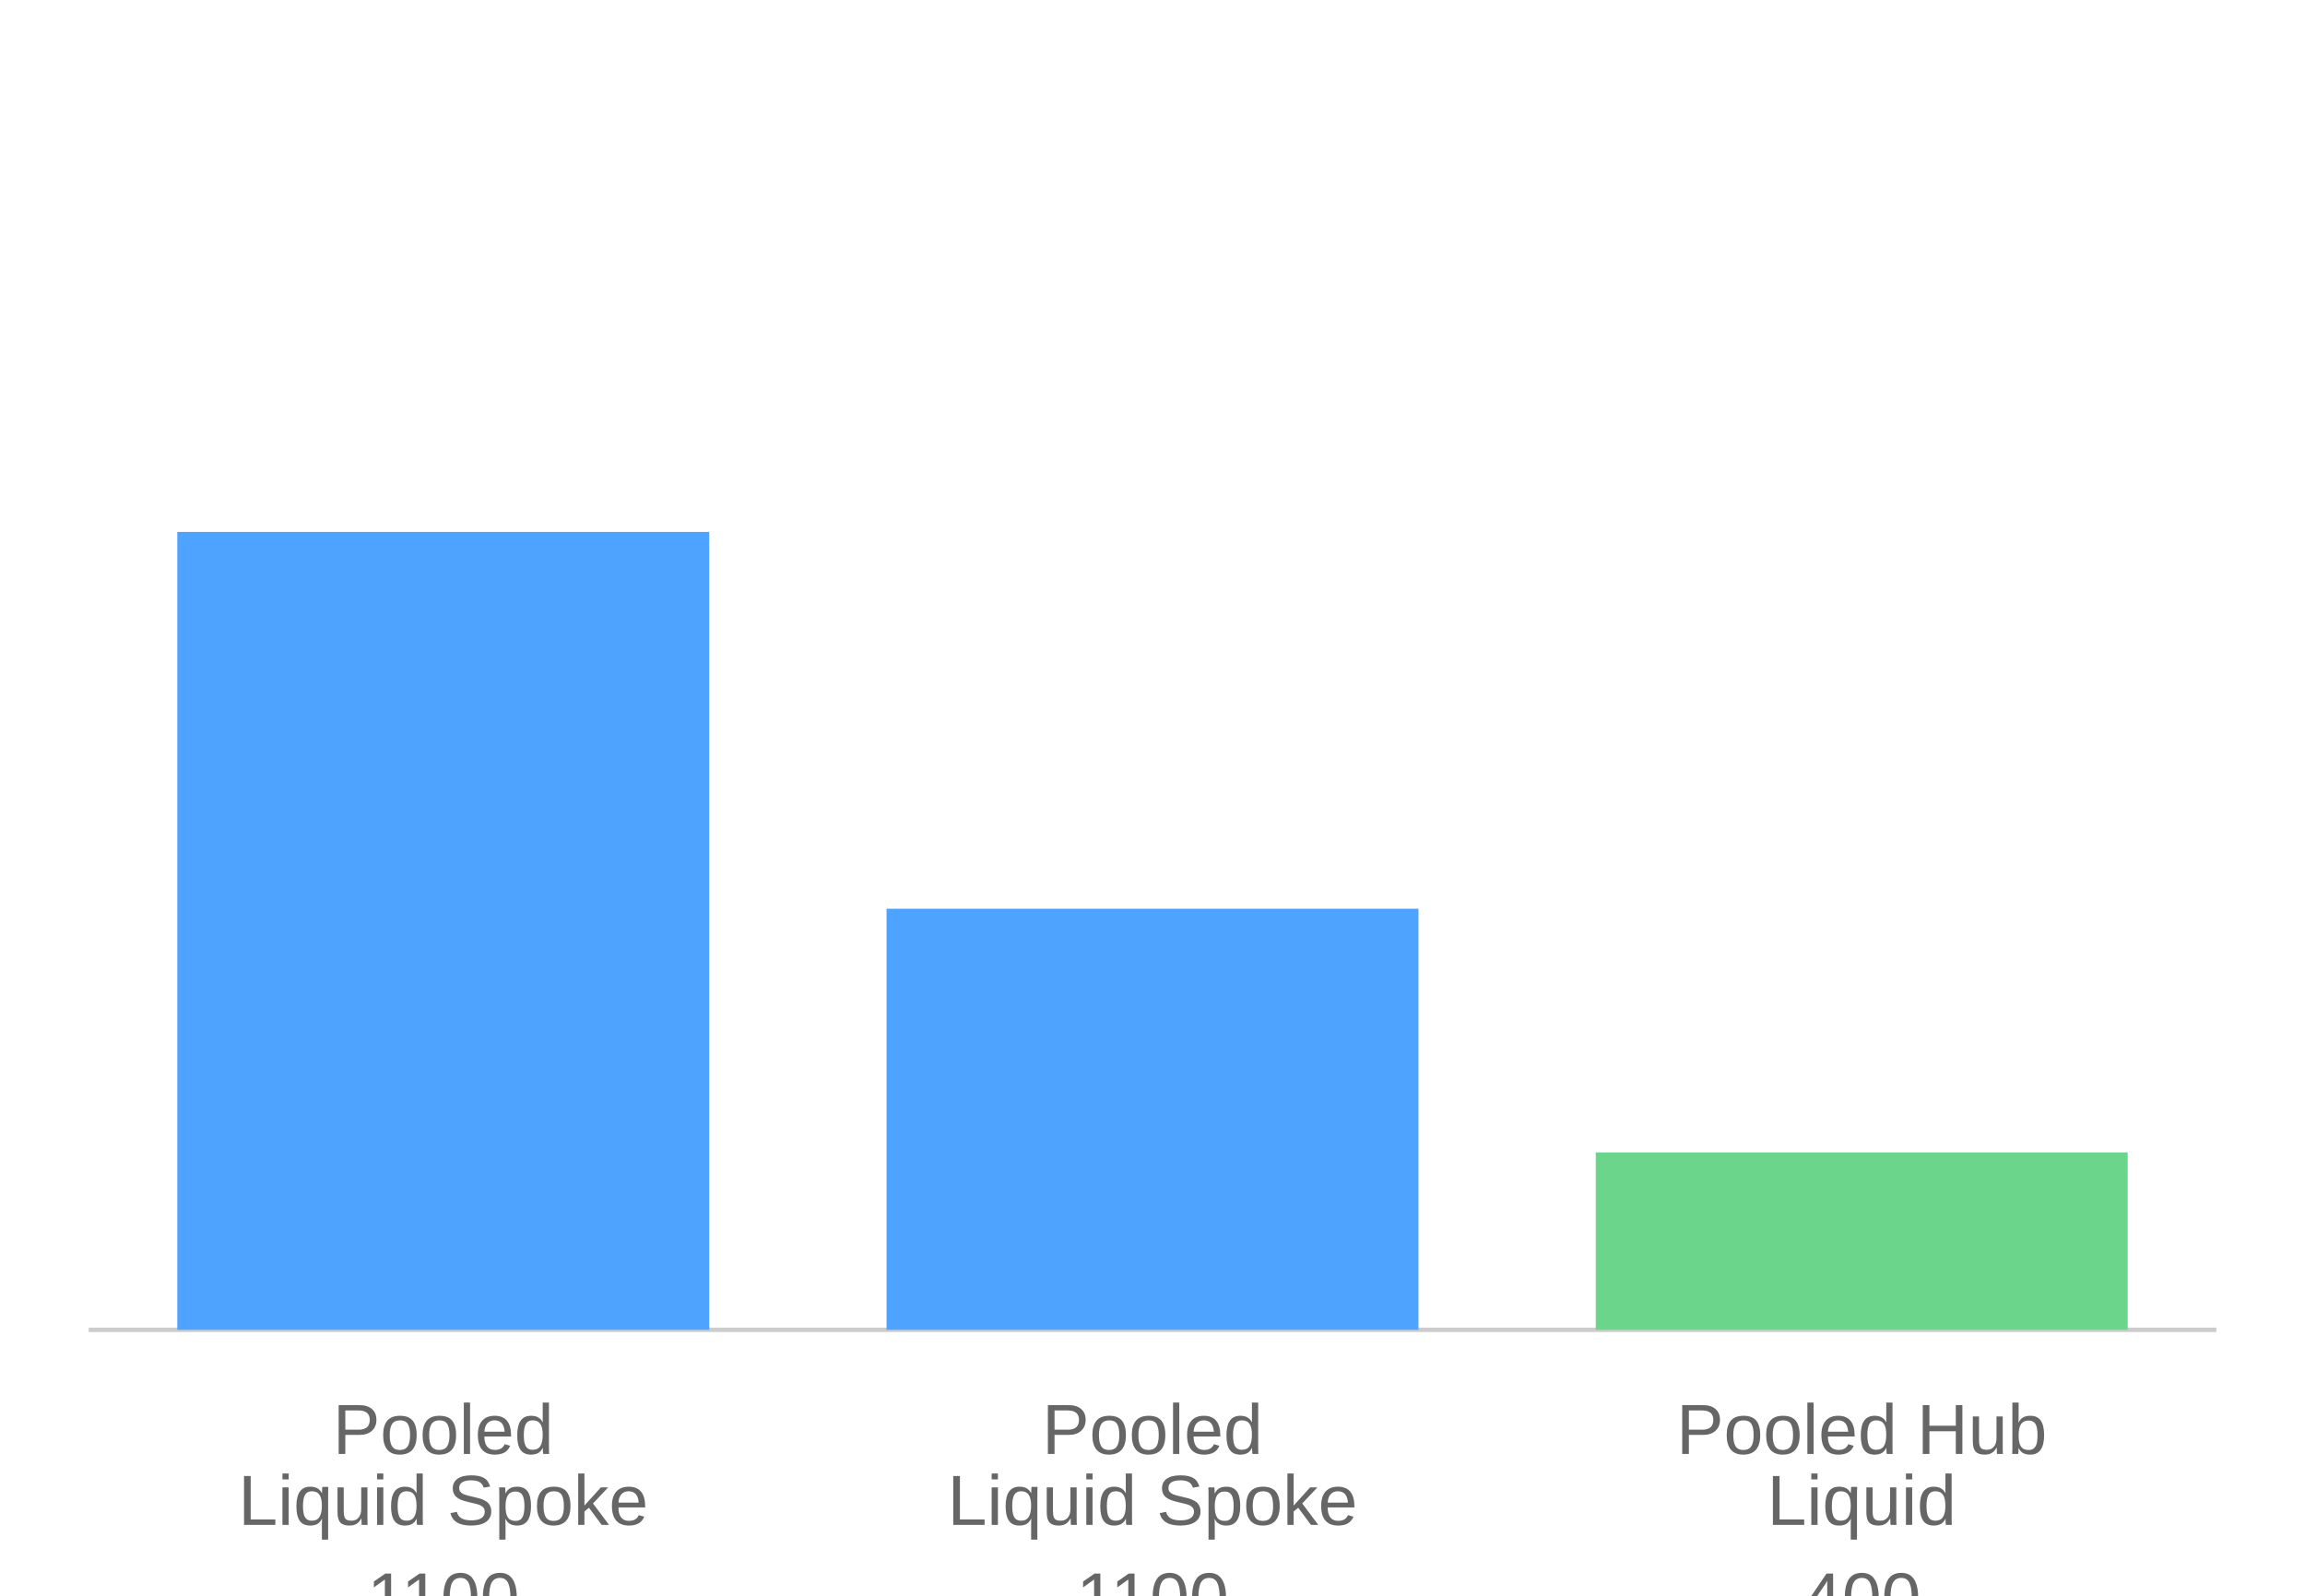
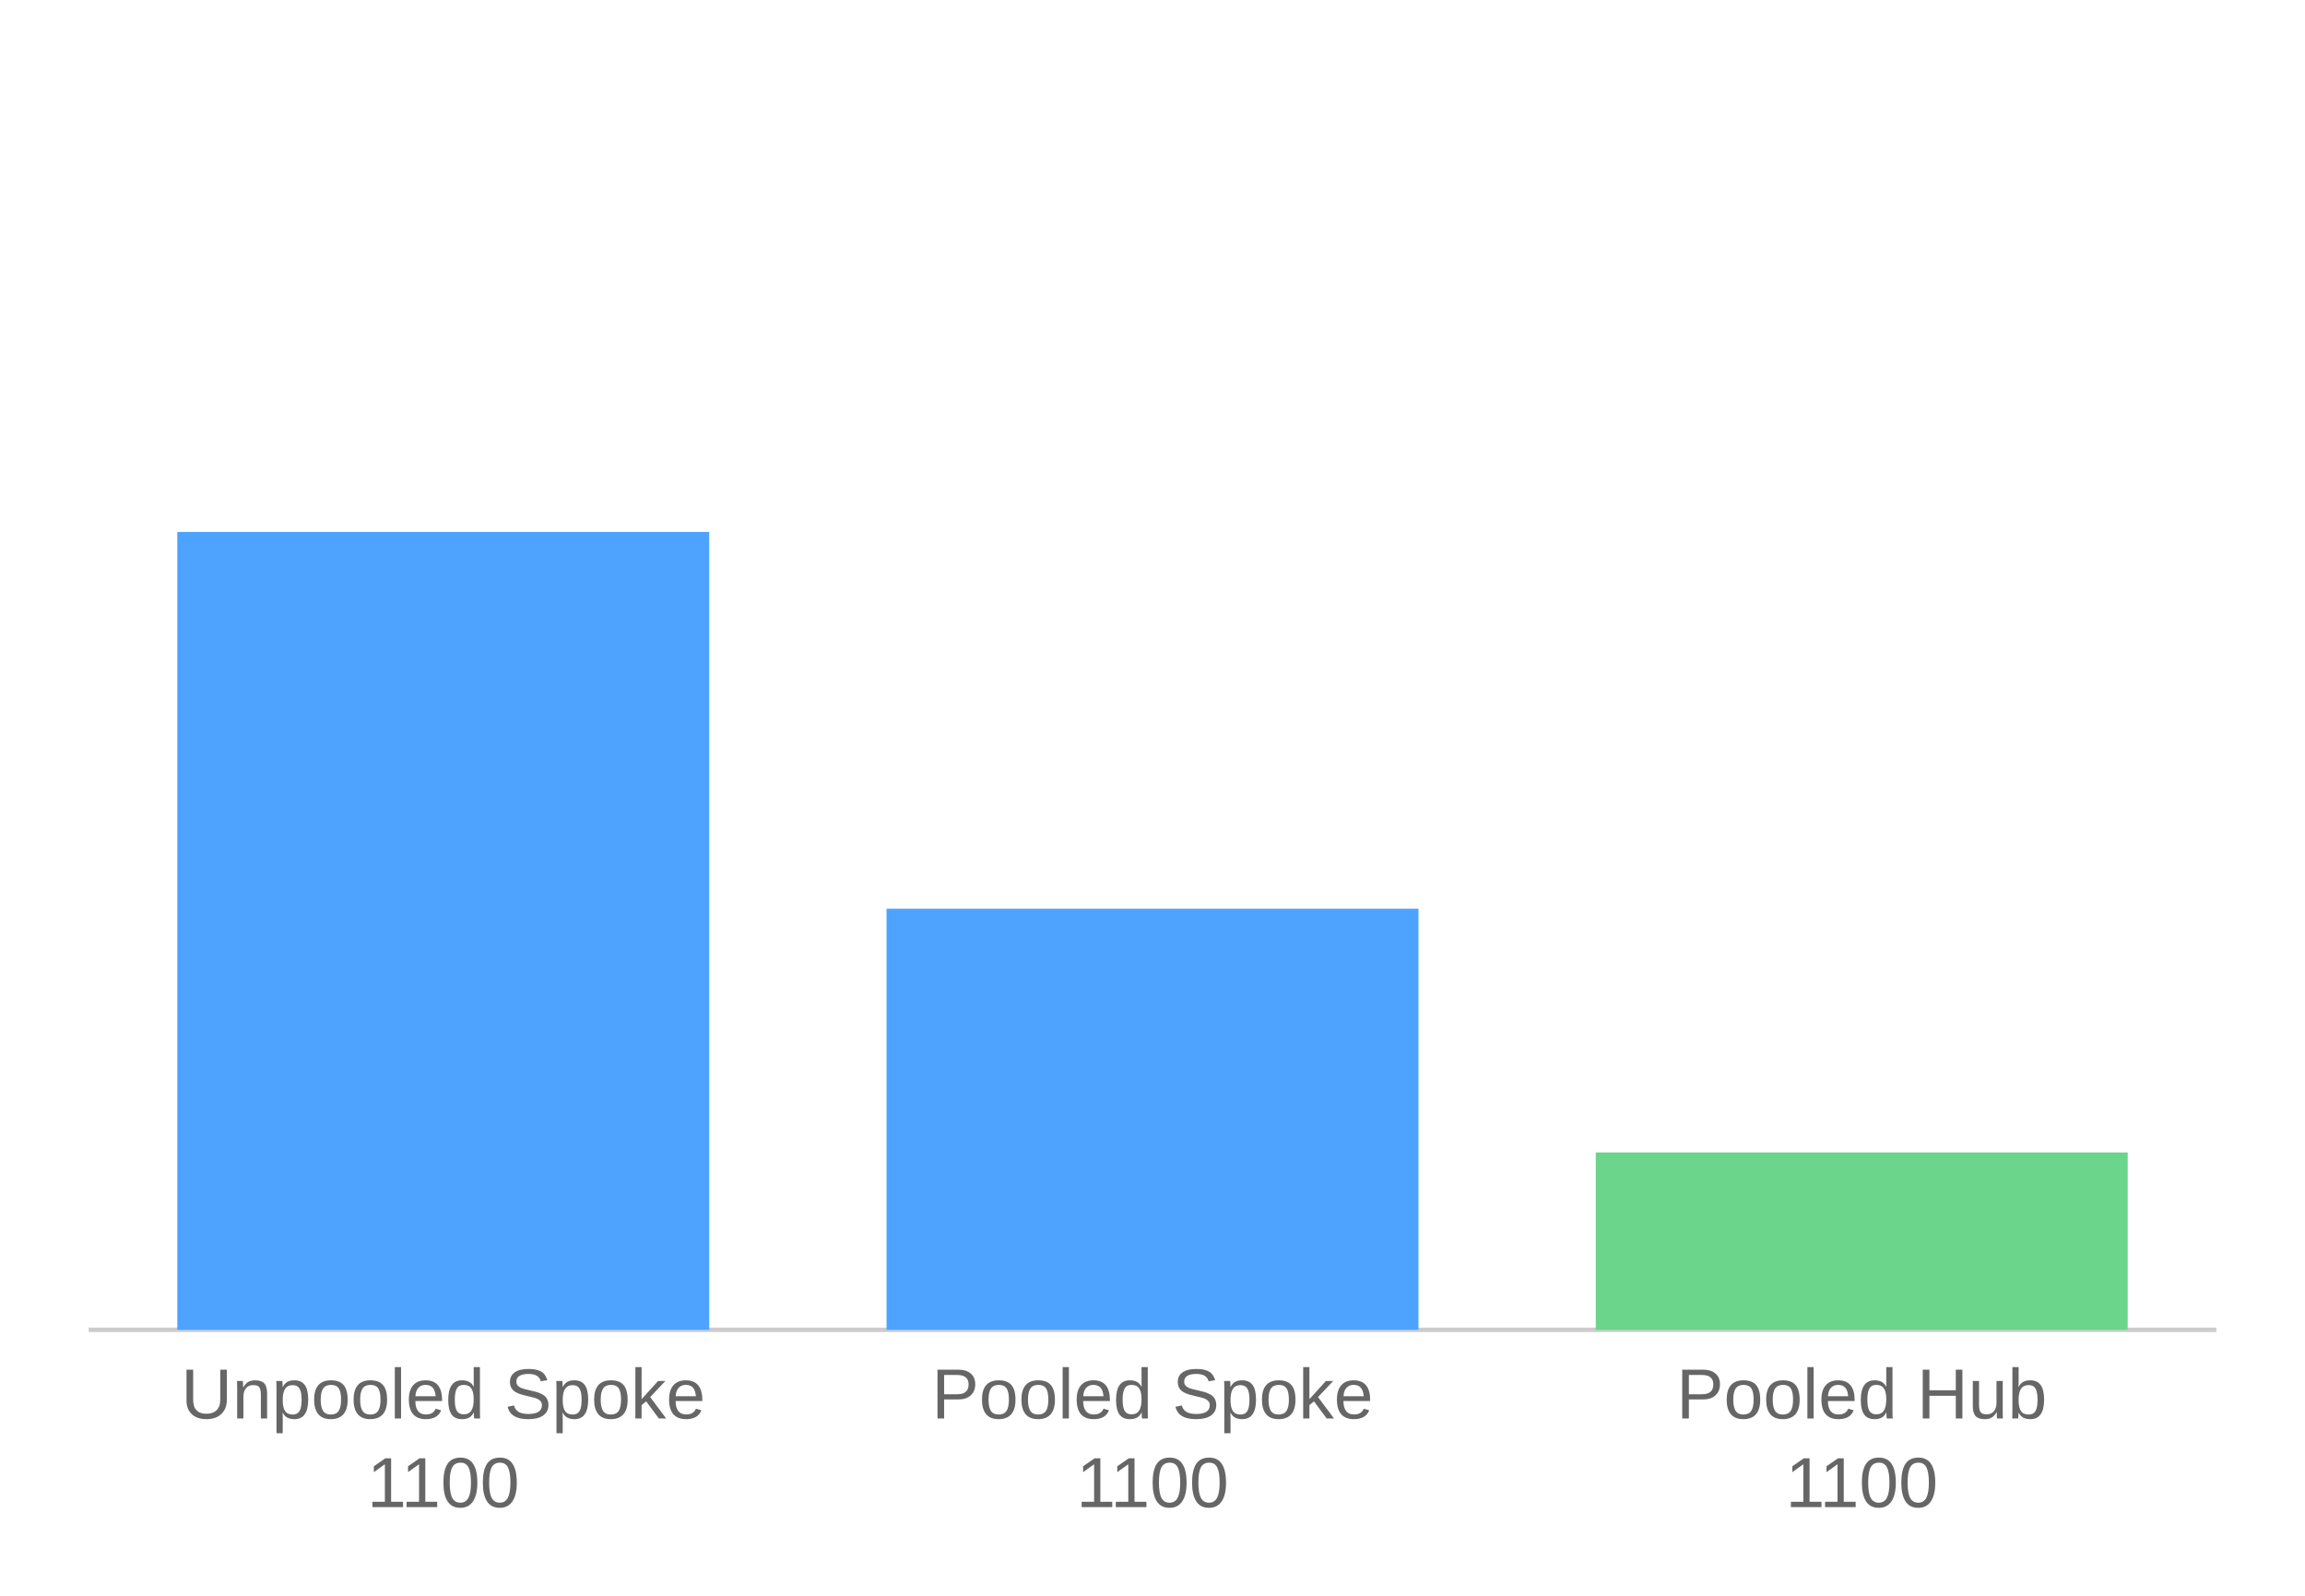
<svg xmlns="http://www.w3.org/2000/svg" width="520" height="360" viewBox="0 0 520 360">
  <style>
    .label, .amount {
      font-size: 16px;
      fill: #666;
      text-anchor: middle;
      font-family: system-ui, Arial, sans-serif;
    }

    .axis {
      stroke: #ccc;
      stroke-width: 1;
    }

    /* bar colors */
    .bar-blue {
      fill: #4da3ff;
    }

    .bar-green {
      fill: #6ad58b;
    }
  </style>
  <line class="axis" x1="20" y1="300" x2="500" y2="300" />
  <defs>
    <symbol id="bar-shape" overflow="visible">
      <rect x="0" y="0" width="120" height="1" />
    </symbol>
    <symbol id="legend-block">
      <text class="label" x="60" y="20">Pooled</text>
      <text class="label" x="60" y="36">Liquid Spoke</text>
      <text class="amount" x="60" y="58">1100</text>
    </symbol>
    <symbol id="legend-block-hub">
      <text class="label" x="60" y="20">Pooled Hub</text>
      <text class="label" x="60" y="36">Liquid</text>
      <text class="amount" x="60" y="58">400</text>
    </symbol>
  </defs>
  <g transform="translate(40 300)">
    <g transform="scale(1,-1)">
      <use href="#bar-shape" class="bar-blue" transform="scale(1,180)" />
    </g>
-     <use href="#legend-block" y="8" />
+     <text class="label" x="60" y="20">Unpooled Spoke</text>
+     <text class="amount" x="60" y="40">1100</text>
  </g>
  <g transform="translate(200 300)">
    <g transform="scale(1,-1)">
      <use href="#bar-shape" class="bar-blue" transform="scale(1,95)" />
    </g>
-     <use href="#legend-block" y="8" />
+     <text class="label" x="60" y="20">Pooled Spoke</text>
+     <text class="amount" x="60" y="40">1100</text>
  </g>
  <g transform="translate(360 300)">
    <g transform="scale(1,-1)">
      <use href="#bar-shape" class="bar-green" transform="scale(1,40)" />
    </g>
-     <use href="#legend-block-hub" y="8" />
+     <text class="label" x="60" y="20">Pooled Hub</text>
+     <text class="amount" x="60" y="40">1100</text>
  </g>
</svg>
